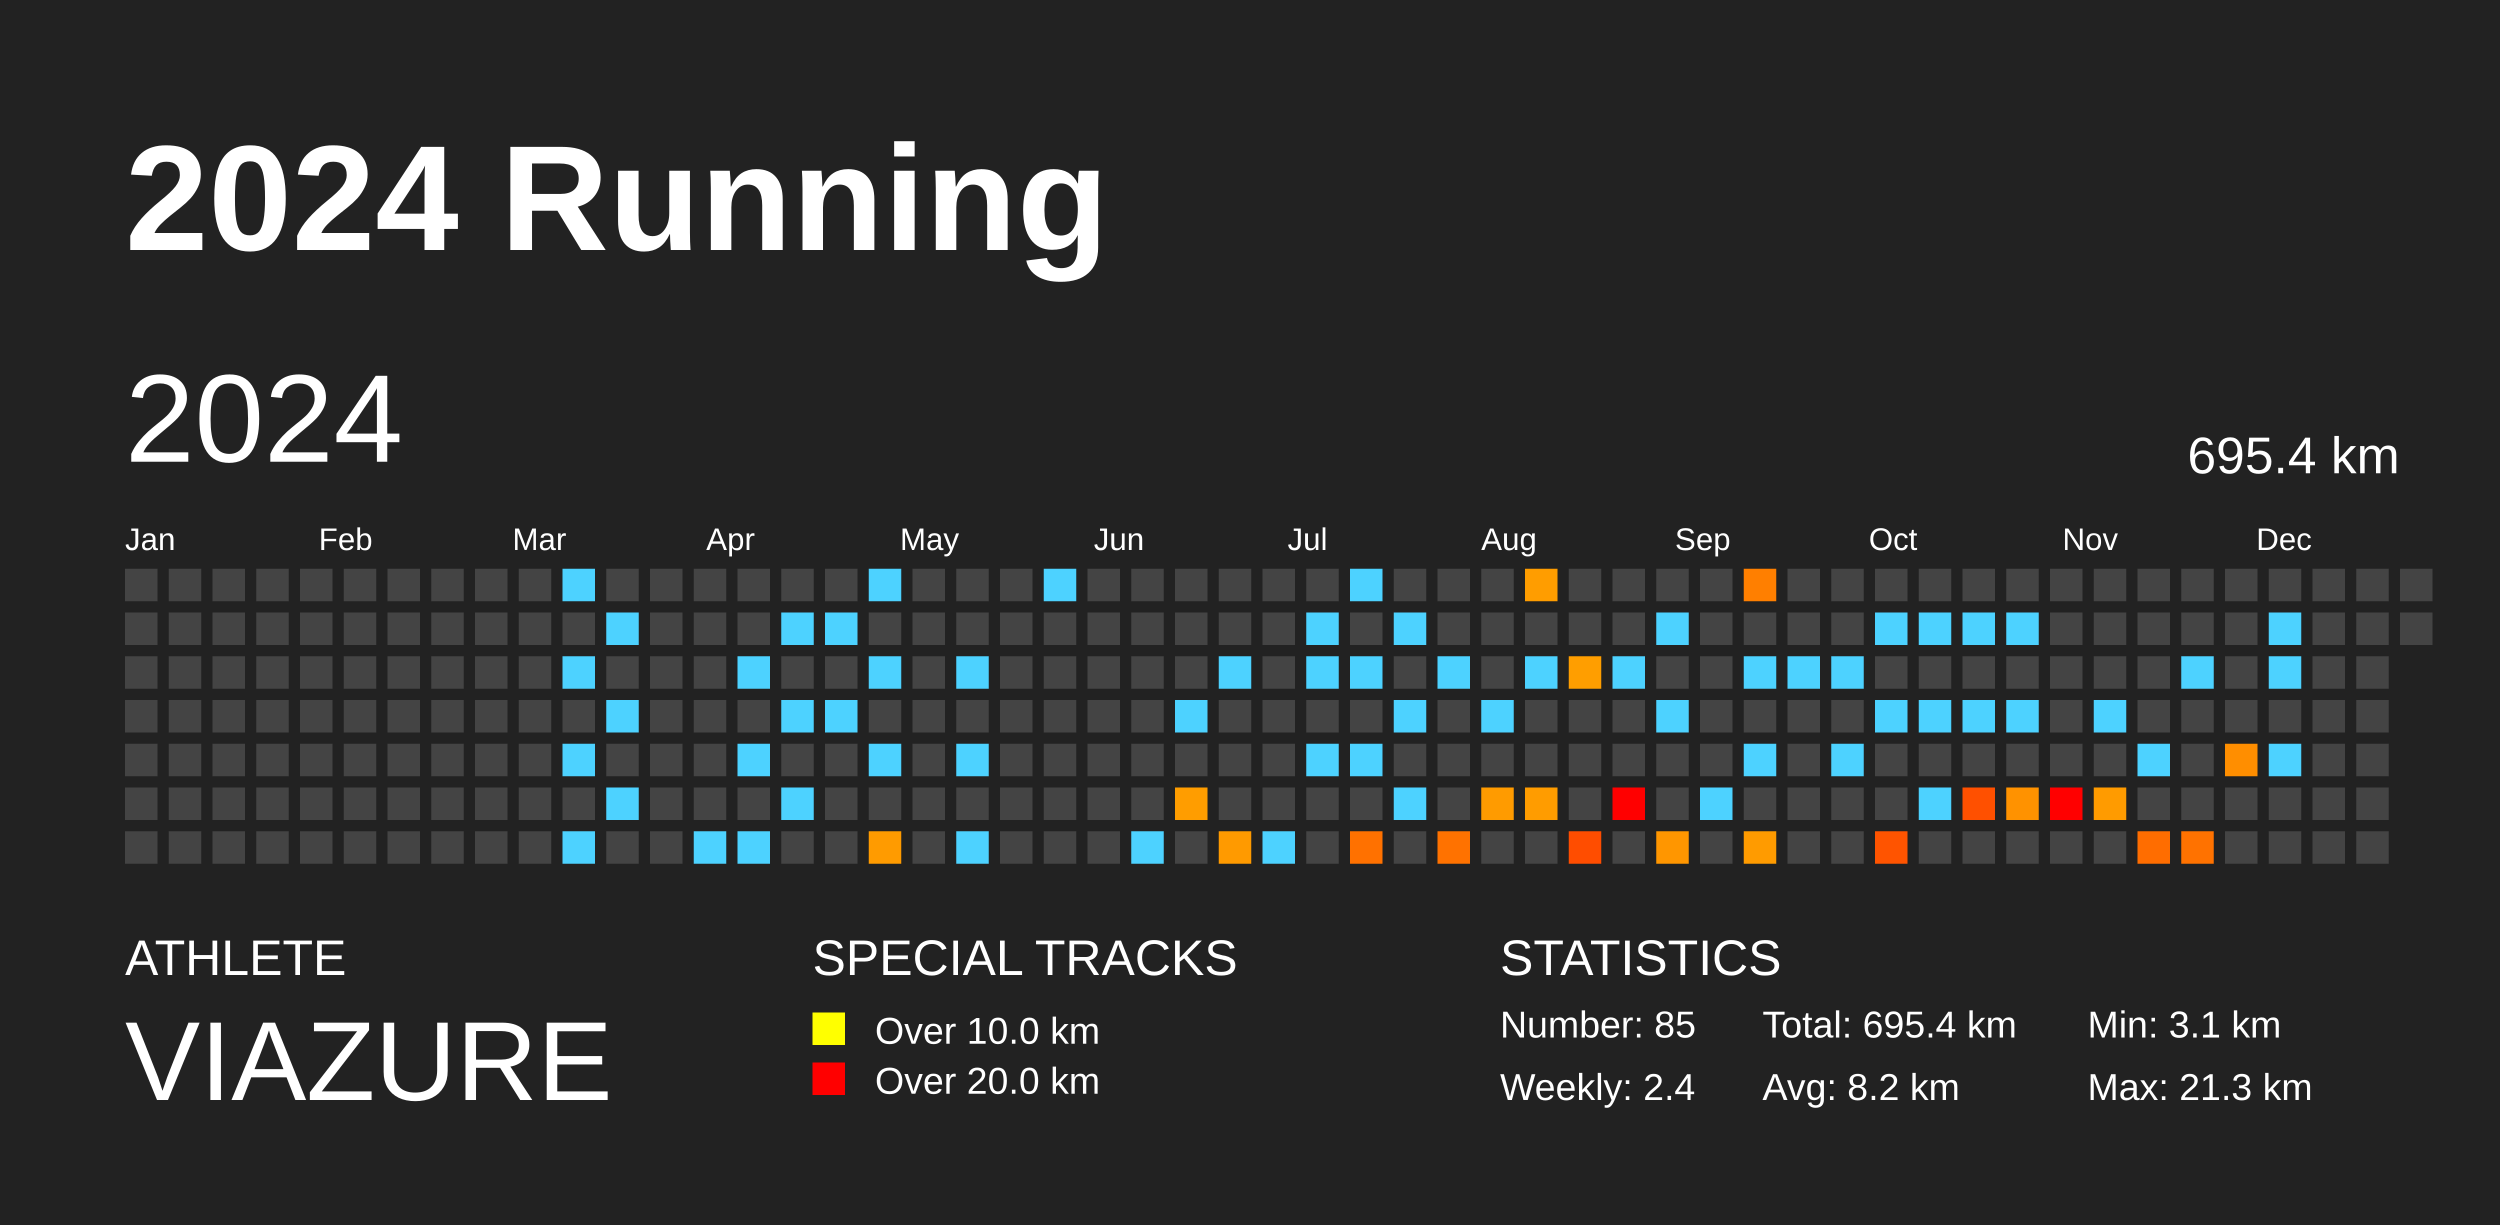
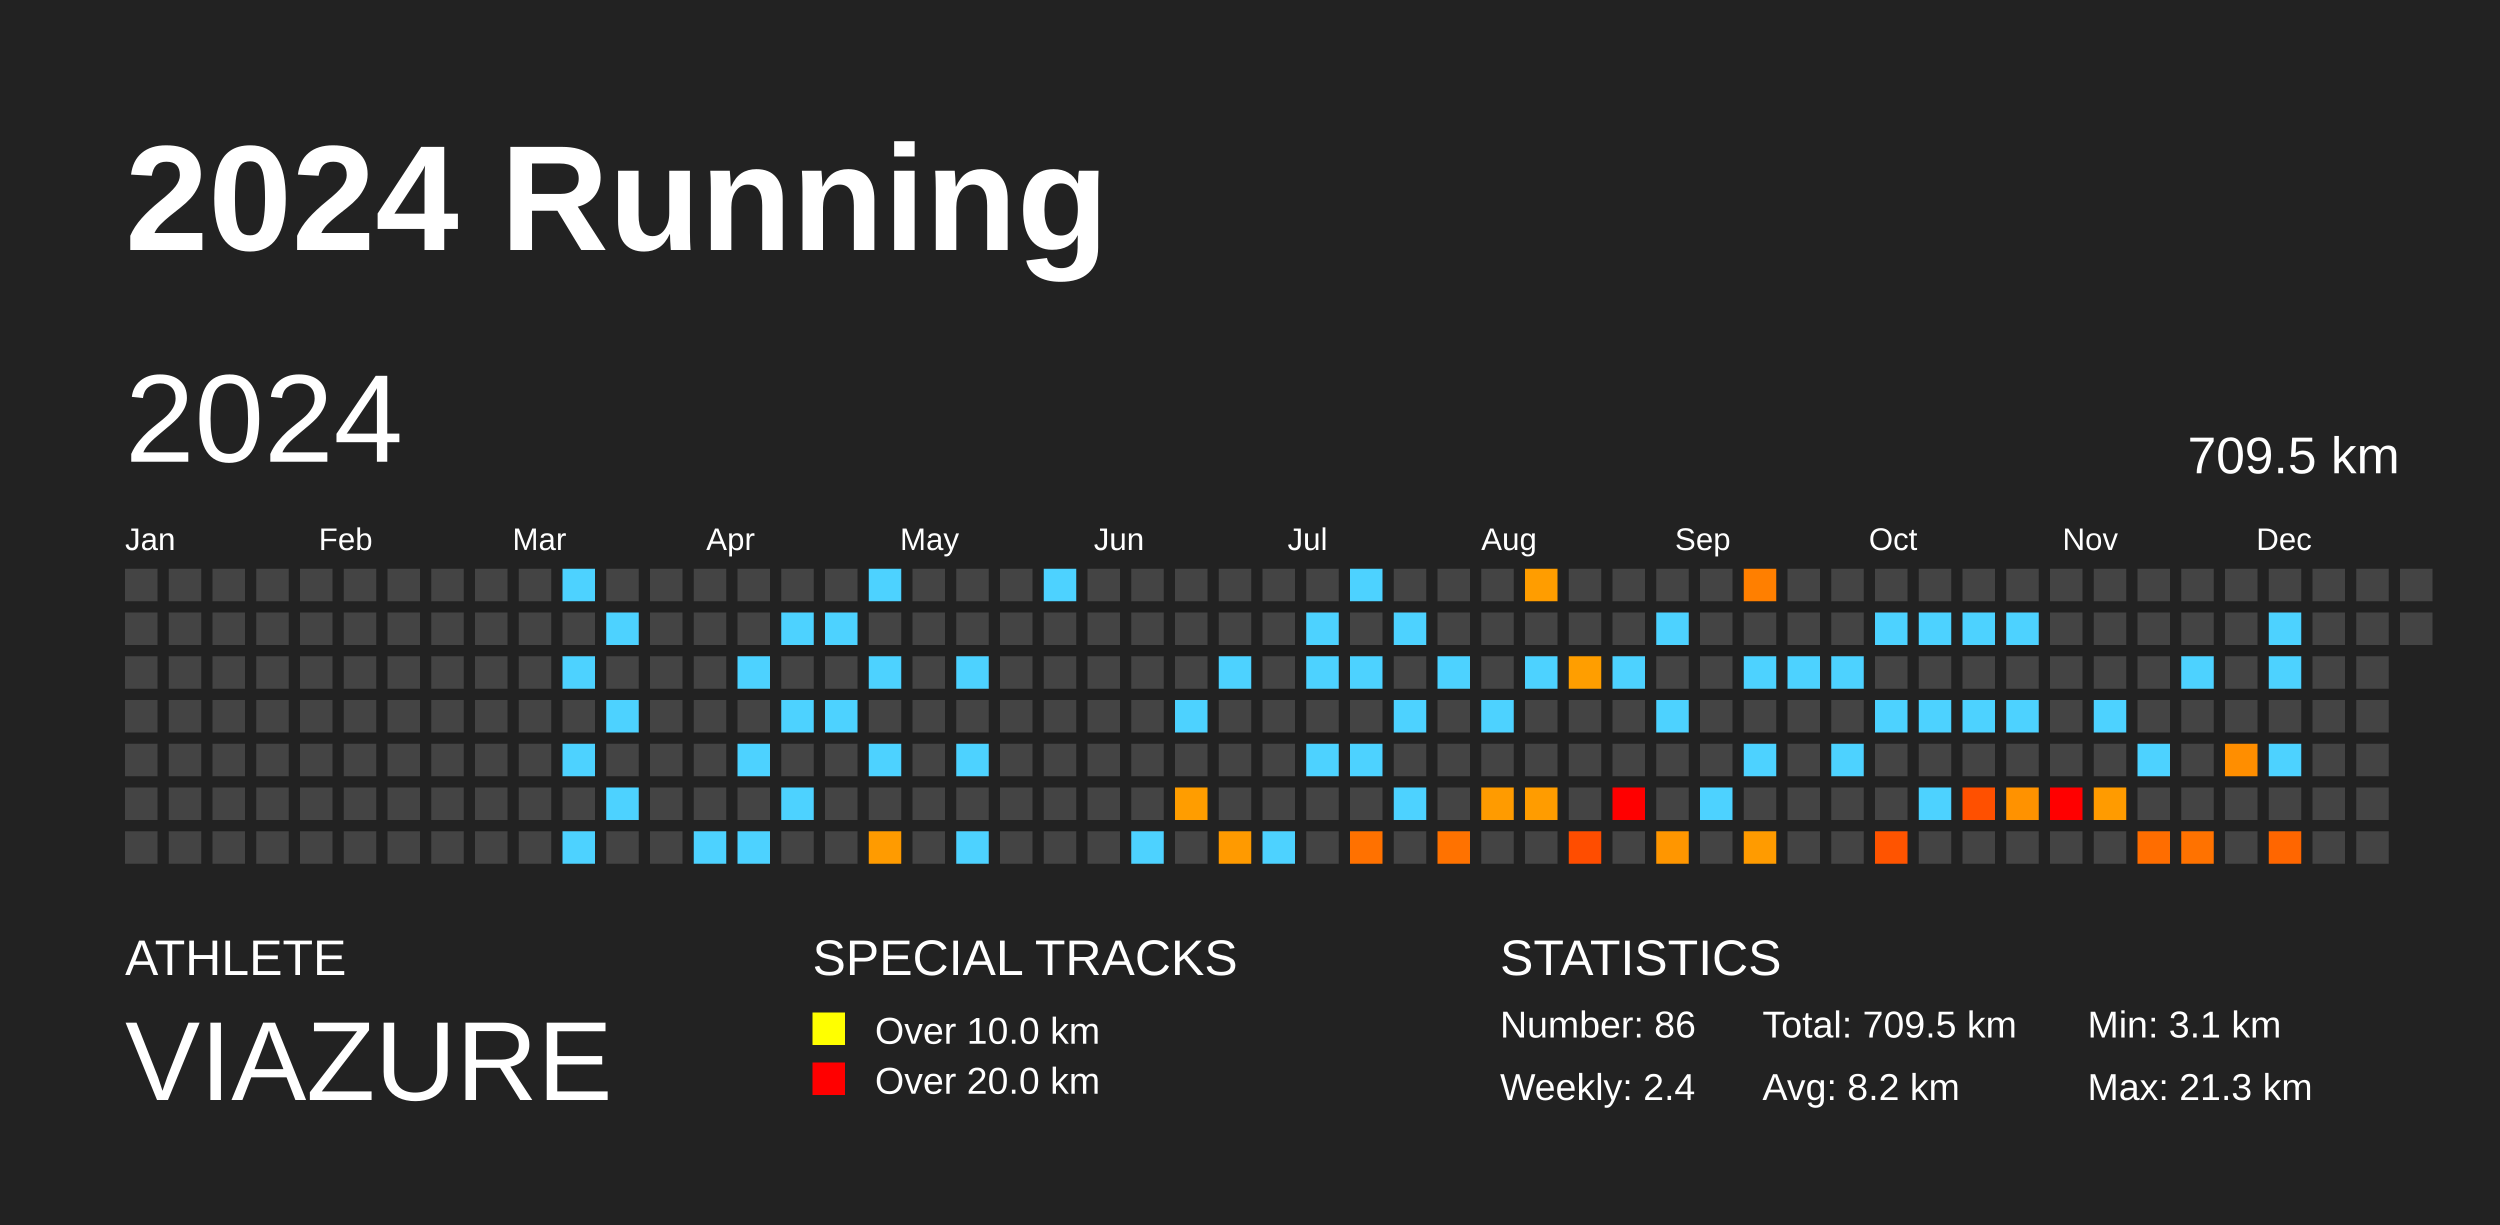
<svg xmlns="http://www.w3.org/2000/svg" baseProfile="full" height="98mm" version="1.1" viewBox="0,0,200,98" width="200mm">
  <defs />
  <rect fill="#222222" height="98" width="200" x="0" y="0" />
  <text fill="#FFFFFF" style="font-size:12px; font-family:Arial; font-weight:bold;" x="10" y="20">2024 Running</text>
  <text fill="#FFFFFF" style="font-size:4px; font-family:Arial" x="10" y="78">ATHLETE</text>
  <text fill="#FFFFFF" style="font-size:9px; font-family:Arial" x="10" y="88">VIAZURE</text>
  <text fill="#FFFFFF" style="font-size:4px; font-family:Arial" x="65" y="78">SPECIAL TRACKS</text>
  <rect fill="yellow" height="2.6" width="2.6" x="65" y="81" />
  <text fill="#FFFFFF" style="font-size:3px; font-family:Arial" x="70" y="83.5">Over 10.0 km</text>
  <rect fill="red" height="2.6" width="2.6" x="65" y="85" />
  <text fill="#FFFFFF" style="font-size:3px; font-family:Arial" x="70" y="87.5">Over 20.0 km</text>
  <text fill="#FFFFFF" style="font-size:4px; font-family:Arial" x="120" y="78">STATISTICS</text>
-   <text fill="#FFFFFF" style="font-size:3px; font-family:Arial" x="120" y="83">Number: 85</text>
+   <text fill="#FFFFFF" style="font-size:3px; font-family:Arial" x="120" y="83">Number: 86</text>
  <text fill="#FFFFFF" style="font-size:3px; font-family:Arial" x="120" y="88">Weekly: 2.4</text>
-   <text fill="#FFFFFF" style="font-size:3px; font-family:Arial" x="141" y="83">Total: 695.4 km</text>
+   <text fill="#FFFFFF" style="font-size:3px; font-family:Arial" x="141" y="83">Total: 709.5 km</text>
  <text fill="#FFFFFF" style="font-size:3px; font-family:Arial" x="141" y="88">Avg: 8.2 km</text>
  <text fill="#FFFFFF" style="font-size:3px; font-family:Arial" x="167" y="83">Min: 3.1 km</text>
  <text fill="#FFFFFF" style="font-size:3px; font-family:Arial" x="167" y="88">Max: 21.3 km</text>
  <text dominant-baseline="hanging" fill="#FFFFFF" style="font-size:10.0px; font-family:Arial;" x="10" y="30">2024</text>
-   <text dominant-baseline="hanging" fill="#FFFFFF" style="font-size:4.125px; font-family:Arial;" x="175" y="35">695.4 km</text>
+   <text dominant-baseline="hanging" fill="#FFFFFF" style="font-size:4.125px; font-family:Arial;" x="175" y="35">709.5 km</text>
  <text fill="#FFFFFF" style="font-size:2.5px; font-family:Arial" x="10.0" y="44">Jan</text>
  <text fill="#FFFFFF" style="font-size:2.5px; font-family:Arial" x="25.5" y="44">Feb</text>
  <text fill="#FFFFFF" style="font-size:2.5px; font-family:Arial" x="41.0" y="44">Mar</text>
  <text fill="#FFFFFF" style="font-size:2.5px; font-family:Arial" x="56.5" y="44">Apr</text>
  <text fill="#FFFFFF" style="font-size:2.5px; font-family:Arial" x="72.0" y="44">May</text>
  <text fill="#FFFFFF" style="font-size:2.5px; font-family:Arial" x="87.5" y="44">Jun</text>
  <text fill="#FFFFFF" style="font-size:2.5px; font-family:Arial" x="103.0" y="44">Jul</text>
  <text fill="#FFFFFF" style="font-size:2.5px; font-family:Arial" x="118.5" y="44">Aug</text>
  <text fill="#FFFFFF" style="font-size:2.5px; font-family:Arial" x="134.0" y="44">Sep</text>
  <text fill="#FFFFFF" style="font-size:2.5px; font-family:Arial" x="149.5" y="44">Oct</text>
  <text fill="#FFFFFF" style="font-size:2.5px; font-family:Arial" x="165.0" y="44">Nov</text>
  <text fill="#FFFFFF" style="font-size:2.5px; font-family:Arial" x="180.5" y="44">Dec</text>
  <rect fill="#444444" height="2.6" width="2.6" x="10.0" y="45.5" />
  <rect fill="#444444" height="2.6" width="2.6" x="10.0" y="49.0" />
  <rect fill="#444444" height="2.6" width="2.6" x="10.0" y="52.5" />
  <rect fill="#444444" height="2.6" width="2.6" x="10.0" y="56.0" />
  <rect fill="#444444" height="2.6" width="2.6" x="10.0" y="59.5" />
  <rect fill="#444444" height="2.6" width="2.6" x="10.0" y="63.0" />
  <rect fill="#444444" height="2.6" width="2.6" x="10.0" y="66.5" />
  <rect fill="#444444" height="2.6" width="2.6" x="13.5" y="45.5" />
  <rect fill="#444444" height="2.6" width="2.6" x="13.5" y="49.0" />
  <rect fill="#444444" height="2.6" width="2.6" x="13.5" y="52.5" />
  <rect fill="#444444" height="2.6" width="2.6" x="13.5" y="56.0" />
  <rect fill="#444444" height="2.6" width="2.6" x="13.5" y="59.5" />
  <rect fill="#444444" height="2.6" width="2.6" x="13.5" y="63.0" />
  <rect fill="#444444" height="2.6" width="2.6" x="13.5" y="66.5" />
  <rect fill="#444444" height="2.6" width="2.6" x="17.0" y="45.5" />
  <rect fill="#444444" height="2.6" width="2.6" x="17.0" y="49.0" />
  <rect fill="#444444" height="2.6" width="2.6" x="17.0" y="52.5" />
  <rect fill="#444444" height="2.6" width="2.6" x="17.0" y="56.0" />
  <rect fill="#444444" height="2.6" width="2.6" x="17.0" y="59.5" />
  <rect fill="#444444" height="2.6" width="2.6" x="17.0" y="63.0" />
  <rect fill="#444444" height="2.6" width="2.6" x="17.0" y="66.5" />
  <rect fill="#444444" height="2.6" width="2.6" x="20.5" y="45.5" />
  <rect fill="#444444" height="2.6" width="2.6" x="20.5" y="49.0" />
  <rect fill="#444444" height="2.6" width="2.6" x="20.5" y="52.5" />
  <rect fill="#444444" height="2.6" width="2.6" x="20.5" y="56.0" />
  <rect fill="#444444" height="2.6" width="2.6" x="20.5" y="59.5" />
  <rect fill="#444444" height="2.6" width="2.6" x="20.5" y="63.0" />
  <rect fill="#444444" height="2.6" width="2.6" x="20.5" y="66.5" />
  <rect fill="#444444" height="2.6" width="2.6" x="24.0" y="45.5" />
  <rect fill="#444444" height="2.6" width="2.6" x="24.0" y="49.0" />
  <rect fill="#444444" height="2.6" width="2.6" x="24.0" y="52.5" />
  <rect fill="#444444" height="2.6" width="2.6" x="24.0" y="56.0" />
  <rect fill="#444444" height="2.6" width="2.6" x="24.0" y="59.5" />
  <rect fill="#444444" height="2.6" width="2.6" x="24.0" y="63.0" />
  <rect fill="#444444" height="2.6" width="2.6" x="24.0" y="66.5" />
  <rect fill="#444444" height="2.6" width="2.6" x="27.5" y="45.5" />
  <rect fill="#444444" height="2.6" width="2.6" x="27.5" y="49.0" />
  <rect fill="#444444" height="2.6" width="2.6" x="27.5" y="52.5" />
  <rect fill="#444444" height="2.6" width="2.6" x="27.5" y="56.0" />
  <rect fill="#444444" height="2.6" width="2.6" x="27.5" y="59.5" />
  <rect fill="#444444" height="2.6" width="2.6" x="27.5" y="63.0" />
  <rect fill="#444444" height="2.6" width="2.6" x="27.5" y="66.5" />
  <rect fill="#444444" height="2.6" width="2.6" x="31.0" y="45.5" />
  <rect fill="#444444" height="2.6" width="2.6" x="31.0" y="49.0" />
  <rect fill="#444444" height="2.6" width="2.6" x="31.0" y="52.5" />
  <rect fill="#444444" height="2.6" width="2.6" x="31.0" y="56.0" />
  <rect fill="#444444" height="2.6" width="2.6" x="31.0" y="59.5" />
  <rect fill="#444444" height="2.6" width="2.6" x="31.0" y="63.0" />
  <rect fill="#444444" height="2.6" width="2.6" x="31.0" y="66.5" />
  <rect fill="#444444" height="2.6" width="2.6" x="34.5" y="45.5" />
  <rect fill="#444444" height="2.6" width="2.6" x="34.5" y="49.0" />
  <rect fill="#444444" height="2.6" width="2.6" x="34.5" y="52.5" />
  <rect fill="#444444" height="2.6" width="2.6" x="34.5" y="56.0" />
  <rect fill="#444444" height="2.6" width="2.6" x="34.5" y="59.5" />
  <rect fill="#444444" height="2.6" width="2.6" x="34.5" y="63.0" />
  <rect fill="#444444" height="2.6" width="2.6" x="34.5" y="66.5" />
  <rect fill="#444444" height="2.6" width="2.6" x="38.0" y="45.5" />
  <rect fill="#444444" height="2.6" width="2.6" x="38.0" y="49.0" />
  <rect fill="#444444" height="2.6" width="2.6" x="38.0" y="52.5" />
  <rect fill="#444444" height="2.6" width="2.6" x="38.0" y="56.0" />
  <rect fill="#444444" height="2.6" width="2.6" x="38.0" y="59.5" />
  <rect fill="#444444" height="2.6" width="2.6" x="38.0" y="63.0" />
  <rect fill="#444444" height="2.6" width="2.6" x="38.0" y="66.5" />
  <rect fill="#444444" height="2.6" width="2.6" x="41.5" y="45.5" />
  <rect fill="#444444" height="2.6" width="2.6" x="41.5" y="49.0" />
  <rect fill="#444444" height="2.6" width="2.6" x="41.5" y="52.5" />
  <rect fill="#444444" height="2.6" width="2.6" x="41.5" y="56.0" />
  <rect fill="#444444" height="2.6" width="2.6" x="41.5" y="59.5" />
  <rect fill="#444444" height="2.6" width="2.6" x="41.5" y="63.0" />
  <rect fill="#444444" height="2.6" width="2.6" x="41.5" y="66.5" />
  <rect fill="#4dd2ff" height="2.6" width="2.6" x="45.0" y="45.5" />
  <rect fill="#444444" height="2.6" width="2.6" x="45.0" y="49.0" />
  <rect fill="#4dd2ff" height="2.6" width="2.6" x="45.0" y="52.5" />
  <rect fill="#444444" height="2.6" width="2.6" x="45.0" y="56.0" />
  <rect fill="#4dd2ff" height="2.6" width="2.6" x="45.0" y="59.5" />
  <rect fill="#444444" height="2.6" width="2.6" x="45.0" y="63.0" />
  <rect fill="#4dd2ff" height="2.6" width="2.6" x="45.0" y="66.5" />
  <rect fill="#444444" height="2.6" width="2.6" x="48.5" y="45.5" />
  <rect fill="#4dd2ff" height="2.6" width="2.6" x="48.5" y="49.0" />
  <rect fill="#444444" height="2.6" width="2.6" x="48.5" y="52.5" />
  <rect fill="#4dd2ff" height="2.6" width="2.6" x="48.5" y="56.0" />
  <rect fill="#444444" height="2.6" width="2.6" x="48.5" y="59.5" />
  <rect fill="#4dd2ff" height="2.6" width="2.6" x="48.5" y="63.0" />
  <rect fill="#444444" height="2.6" width="2.6" x="48.5" y="66.5" />
  <rect fill="#444444" height="2.6" width="2.6" x="52.0" y="45.5" />
  <rect fill="#444444" height="2.6" width="2.6" x="52.0" y="49.0" />
  <rect fill="#444444" height="2.6" width="2.6" x="52.0" y="52.5" />
  <rect fill="#444444" height="2.6" width="2.6" x="52.0" y="56.0" />
  <rect fill="#444444" height="2.6" width="2.6" x="52.0" y="59.5" />
  <rect fill="#444444" height="2.6" width="2.6" x="52.0" y="63.0" />
  <rect fill="#444444" height="2.6" width="2.6" x="52.0" y="66.5" />
  <rect fill="#444444" height="2.6" width="2.6" x="55.5" y="45.5" />
  <rect fill="#444444" height="2.6" width="2.6" x="55.5" y="49.0" />
  <rect fill="#444444" height="2.6" width="2.6" x="55.5" y="52.5" />
  <rect fill="#444444" height="2.6" width="2.6" x="55.5" y="56.0" />
  <rect fill="#444444" height="2.6" width="2.6" x="55.5" y="59.5" />
  <rect fill="#444444" height="2.6" width="2.6" x="55.5" y="63.0" />
  <rect fill="#4dd2ff" height="2.6" width="2.6" x="55.5" y="66.5" />
  <rect fill="#444444" height="2.6" width="2.6" x="59.0" y="45.5" />
  <rect fill="#444444" height="2.6" width="2.6" x="59.0" y="49.0" />
  <rect fill="#4dd2ff" height="2.6" width="2.6" x="59.0" y="52.5" />
  <rect fill="#444444" height="2.6" width="2.6" x="59.0" y="56.0" />
  <rect fill="#4dd2ff" height="2.6" width="2.6" x="59.0" y="59.5" />
  <rect fill="#444444" height="2.6" width="2.6" x="59.0" y="63.0" />
  <rect fill="#4dd2ff" height="2.6" width="2.6" x="59.0" y="66.5" />
  <rect fill="#444444" height="2.6" width="2.6" x="62.5" y="45.5" />
  <rect fill="#4dd2ff" height="2.6" width="2.6" x="62.5" y="49.0" />
  <rect fill="#444444" height="2.6" width="2.6" x="62.5" y="52.5" />
  <rect fill="#4dd2ff" height="2.6" width="2.6" x="62.5" y="56.0" />
  <rect fill="#444444" height="2.6" width="2.6" x="62.5" y="59.5" />
  <rect fill="#4dd2ff" height="2.6" width="2.6" x="62.5" y="63.0" />
  <rect fill="#444444" height="2.6" width="2.6" x="62.5" y="66.5" />
  <rect fill="#444444" height="2.6" width="2.6" x="66.0" y="45.5" />
  <rect fill="#4dd2ff" height="2.6" width="2.6" x="66.0" y="49.0" />
  <rect fill="#444444" height="2.6" width="2.6" x="66.0" y="52.5" />
  <rect fill="#4dd2ff" height="2.6" width="2.6" x="66.0" y="56.0" />
  <rect fill="#444444" height="2.6" width="2.6" x="66.0" y="59.5" />
  <rect fill="#444444" height="2.6" width="2.6" x="66.0" y="63.0" />
  <rect fill="#444444" height="2.6" width="2.6" x="66.0" y="66.5" />
  <rect fill="#4dd2ff" height="2.6" width="2.6" x="69.5" y="45.5" />
  <rect fill="#444444" height="2.6" width="2.6" x="69.5" y="49.0" />
  <rect fill="#4dd2ff" height="2.6" width="2.6" x="69.5" y="52.5" />
  <rect fill="#444444" height="2.6" width="2.6" x="69.5" y="56.0" />
  <rect fill="#4dd2ff" height="2.6" width="2.6" x="69.5" y="59.5" />
  <rect fill="#444444" height="2.6" width="2.6" x="69.5" y="63.0" />
  <rect fill="#ff9b00" height="2.6" width="2.6" x="69.5" y="66.5" />
  <rect fill="#444444" height="2.6" width="2.6" x="73.0" y="45.5" />
  <rect fill="#444444" height="2.6" width="2.6" x="73.0" y="49.0" />
  <rect fill="#444444" height="2.6" width="2.6" x="73.0" y="52.5" />
  <rect fill="#444444" height="2.6" width="2.6" x="73.0" y="56.0" />
  <rect fill="#444444" height="2.6" width="2.6" x="73.0" y="59.5" />
  <rect fill="#444444" height="2.6" width="2.6" x="73.0" y="63.0" />
  <rect fill="#444444" height="2.6" width="2.6" x="73.0" y="66.5" />
  <rect fill="#444444" height="2.6" width="2.6" x="76.5" y="45.5" />
  <rect fill="#444444" height="2.6" width="2.6" x="76.5" y="49.0" />
  <rect fill="#4dd2ff" height="2.6" width="2.6" x="76.5" y="52.5" />
  <rect fill="#444444" height="2.6" width="2.6" x="76.5" y="56.0" />
  <rect fill="#4dd2ff" height="2.6" width="2.6" x="76.5" y="59.5" />
  <rect fill="#444444" height="2.6" width="2.6" x="76.5" y="63.0" />
  <rect fill="#4dd2ff" height="2.6" width="2.6" x="76.5" y="66.5" />
  <rect fill="#444444" height="2.6" width="2.6" x="80.0" y="45.5" />
  <rect fill="#444444" height="2.6" width="2.6" x="80.0" y="49.0" />
  <rect fill="#444444" height="2.6" width="2.6" x="80.0" y="52.5" />
  <rect fill="#444444" height="2.6" width="2.6" x="80.0" y="56.0" />
  <rect fill="#444444" height="2.6" width="2.6" x="80.0" y="59.5" />
  <rect fill="#444444" height="2.6" width="2.6" x="80.0" y="63.0" />
  <rect fill="#444444" height="2.6" width="2.6" x="80.0" y="66.5" />
  <rect fill="#4dd2ff" height="2.6" width="2.6" x="83.5" y="45.5" />
  <rect fill="#444444" height="2.6" width="2.6" x="83.5" y="49.0" />
  <rect fill="#444444" height="2.6" width="2.6" x="83.5" y="52.5" />
  <rect fill="#444444" height="2.6" width="2.6" x="83.5" y="56.0" />
  <rect fill="#444444" height="2.6" width="2.6" x="83.5" y="59.5" />
  <rect fill="#444444" height="2.6" width="2.6" x="83.5" y="63.0" />
  <rect fill="#444444" height="2.6" width="2.6" x="83.5" y="66.5" />
  <rect fill="#444444" height="2.6" width="2.6" x="87.0" y="45.5" />
  <rect fill="#444444" height="2.6" width="2.6" x="87.0" y="49.0" />
  <rect fill="#444444" height="2.6" width="2.6" x="87.0" y="52.5" />
  <rect fill="#444444" height="2.6" width="2.6" x="87.0" y="56.0" />
  <rect fill="#444444" height="2.6" width="2.6" x="87.0" y="59.5" />
  <rect fill="#444444" height="2.6" width="2.6" x="87.0" y="63.0" />
  <rect fill="#444444" height="2.6" width="2.6" x="87.0" y="66.5" />
  <rect fill="#444444" height="2.6" width="2.6" x="90.5" y="45.5" />
  <rect fill="#444444" height="2.6" width="2.6" x="90.5" y="49.0" />
  <rect fill="#444444" height="2.6" width="2.6" x="90.5" y="52.5" />
  <rect fill="#444444" height="2.6" width="2.6" x="90.5" y="56.0" />
  <rect fill="#444444" height="2.6" width="2.6" x="90.5" y="59.5" />
  <rect fill="#444444" height="2.6" width="2.6" x="90.5" y="63.0" />
  <rect fill="#4dd2ff" height="2.6" width="2.6" x="90.5" y="66.5" />
  <rect fill="#444444" height="2.6" width="2.6" x="94.0" y="45.5" />
  <rect fill="#444444" height="2.6" width="2.6" x="94.0" y="49.0" />
  <rect fill="#444444" height="2.6" width="2.6" x="94.0" y="52.5" />
  <rect fill="#4dd2ff" height="2.6" width="2.6" x="94.0" y="56.0" />
  <rect fill="#444444" height="2.6" width="2.6" x="94.0" y="59.5" />
  <rect fill="#ff9d00" height="2.6" width="2.6" x="94.0" y="63.0" />
  <rect fill="#444444" height="2.6" width="2.6" x="94.0" y="66.5" />
  <rect fill="#444444" height="2.6" width="2.6" x="97.5" y="45.5" />
  <rect fill="#444444" height="2.6" width="2.6" x="97.5" y="49.0" />
  <rect fill="#4dd2ff" height="2.6" width="2.6" x="97.5" y="52.5" />
  <rect fill="#444444" height="2.6" width="2.6" x="97.5" y="56.0" />
  <rect fill="#444444" height="2.6" width="2.6" x="97.5" y="59.5" />
  <rect fill="#444444" height="2.6" width="2.6" x="97.5" y="63.0" />
  <rect fill="#ff9a00" height="2.6" width="2.6" x="97.5" y="66.5" />
  <rect fill="#444444" height="2.6" width="2.6" x="101.0" y="45.5" />
  <rect fill="#444444" height="2.6" width="2.6" x="101.0" y="49.0" />
  <rect fill="#444444" height="2.6" width="2.6" x="101.0" y="52.5" />
  <rect fill="#444444" height="2.6" width="2.6" x="101.0" y="56.0" />
  <rect fill="#444444" height="2.6" width="2.6" x="101.0" y="59.5" />
  <rect fill="#444444" height="2.6" width="2.6" x="101.0" y="63.0" />
  <rect fill="#4dd2ff" height="2.6" width="2.6" x="101.0" y="66.5" />
  <rect fill="#444444" height="2.6" width="2.6" x="104.5" y="45.5" />
  <rect fill="#4dd2ff" height="2.6" width="2.6" x="104.5" y="49.0" />
  <rect fill="#4dd2ff" height="2.6" width="2.6" x="104.5" y="52.5" />
  <rect fill="#444444" height="2.6" width="2.6" x="104.5" y="56.0" />
  <rect fill="#4dd2ff" height="2.6" width="2.6" x="104.5" y="59.5" />
  <rect fill="#444444" height="2.6" width="2.6" x="104.5" y="63.0" />
  <rect fill="#444444" height="2.6" width="2.6" x="104.5" y="66.5" />
  <rect fill="#4dd2ff" height="2.6" width="2.6" x="108.0" y="45.5" />
  <rect fill="#444444" height="2.6" width="2.6" x="108.0" y="49.0" />
  <rect fill="#4dd2ff" height="2.6" width="2.6" x="108.0" y="52.5" />
  <rect fill="#444444" height="2.6" width="2.6" x="108.0" y="56.0" />
  <rect fill="#4dd2ff" height="2.6" width="2.6" x="108.0" y="59.5" />
  <rect fill="#444444" height="2.6" width="2.6" x="108.0" y="63.0" />
  <rect fill="#ff7100" height="2.6" width="2.6" x="108.0" y="66.5" />
  <rect fill="#444444" height="2.6" width="2.6" x="111.5" y="45.5" />
  <rect fill="#4dd2ff" height="2.6" width="2.6" x="111.5" y="49.0" />
  <rect fill="#444444" height="2.6" width="2.6" x="111.5" y="52.5" />
  <rect fill="#4dd2ff" height="2.6" width="2.6" x="111.5" y="56.0" />
  <rect fill="#444444" height="2.6" width="2.6" x="111.5" y="59.5" />
  <rect fill="#4dd2ff" height="2.6" width="2.6" x="111.5" y="63.0" />
  <rect fill="#444444" height="2.6" width="2.6" x="111.5" y="66.5" />
  <rect fill="#444444" height="2.6" width="2.6" x="115.0" y="45.5" />
  <rect fill="#444444" height="2.6" width="2.6" x="115.0" y="49.0" />
  <rect fill="#4dd2ff" height="2.6" width="2.6" x="115.0" y="52.5" />
  <rect fill="#444444" height="2.6" width="2.6" x="115.0" y="56.0" />
  <rect fill="#444444" height="2.6" width="2.6" x="115.0" y="59.5" />
  <rect fill="#444444" height="2.6" width="2.6" x="115.0" y="63.0" />
  <rect fill="#ff7200" height="2.6" width="2.6" x="115.0" y="66.5" />
  <rect fill="#444444" height="2.6" width="2.6" x="118.5" y="45.5" />
  <rect fill="#444444" height="2.6" width="2.6" x="118.5" y="49.0" />
  <rect fill="#444444" height="2.6" width="2.6" x="118.5" y="52.5" />
  <rect fill="#4dd2ff" height="2.6" width="2.6" x="118.5" y="56.0" />
  <rect fill="#444444" height="2.6" width="2.6" x="118.5" y="59.5" />
  <rect fill="#ff9b00" height="2.6" width="2.6" x="118.5" y="63.0" />
  <rect fill="#444444" height="2.6" width="2.6" x="118.5" y="66.5" />
  <rect fill="#ff9d00" height="2.6" width="2.6" x="122.0" y="45.5" />
  <rect fill="#444444" height="2.6" width="2.6" x="122.0" y="49.0" />
  <rect fill="#4dd2ff" height="2.6" width="2.6" x="122.0" y="52.5" />
  <rect fill="#444444" height="2.6" width="2.6" x="122.0" y="56.0" />
  <rect fill="#444444" height="2.6" width="2.6" x="122.0" y="59.5" />
  <rect fill="#ff9c00" height="2.6" width="2.6" x="122.0" y="63.0" />
  <rect fill="#444444" height="2.6" width="2.6" x="122.0" y="66.5" />
  <rect fill="#444444" height="2.6" width="2.6" x="125.5" y="45.5" />
  <rect fill="#444444" height="2.6" width="2.6" x="125.5" y="49.0" />
  <rect fill="#ff9e00" height="2.6" width="2.6" x="125.5" y="52.5" />
  <rect fill="#444444" height="2.6" width="2.6" x="125.5" y="56.0" />
  <rect fill="#444444" height="2.6" width="2.6" x="125.5" y="59.5" />
  <rect fill="#444444" height="2.6" width="2.6" x="125.5" y="63.0" />
  <rect fill="#ff4d00" height="2.6" width="2.6" x="125.5" y="66.5" />
  <rect fill="#444444" height="2.6" width="2.6" x="129.0" y="45.5" />
  <rect fill="#444444" height="2.6" width="2.6" x="129.0" y="49.0" />
  <rect fill="#4dd2ff" height="2.6" width="2.6" x="129.0" y="52.5" />
  <rect fill="#444444" height="2.6" width="2.6" x="129.0" y="56.0" />
  <rect fill="#444444" height="2.6" width="2.6" x="129.0" y="59.5" />
  <rect fill="red" height="2.6" width="2.6" x="129.0" y="63.0" />
  <rect fill="#444444" height="2.6" width="2.6" x="129.0" y="66.5" />
  <rect fill="#444444" height="2.6" width="2.6" x="132.5" y="45.5" />
  <rect fill="#4dd2ff" height="2.6" width="2.6" x="132.5" y="49.0" />
  <rect fill="#444444" height="2.6" width="2.6" x="132.5" y="52.5" />
  <rect fill="#4dd2ff" height="2.6" width="2.6" x="132.5" y="56.0" />
  <rect fill="#444444" height="2.6" width="2.6" x="132.5" y="59.5" />
  <rect fill="#444444" height="2.6" width="2.6" x="132.5" y="63.0" />
  <rect fill="#ff9600" height="2.6" width="2.6" x="132.5" y="66.5" />
  <rect fill="#444444" height="2.6" width="2.6" x="136.0" y="45.5" />
  <rect fill="#444444" height="2.6" width="2.6" x="136.0" y="49.0" />
  <rect fill="#444444" height="2.6" width="2.6" x="136.0" y="52.5" />
  <rect fill="#444444" height="2.6" width="2.6" x="136.0" y="56.0" />
  <rect fill="#444444" height="2.6" width="2.6" x="136.0" y="59.5" />
  <rect fill="#4dd2ff" height="2.6" width="2.6" x="136.0" y="63.0" />
  <rect fill="#444444" height="2.6" width="2.6" x="136.0" y="66.5" />
  <rect fill="#ff7f00" height="2.6" width="2.6" x="139.5" y="45.5" />
  <rect fill="#444444" height="2.6" width="2.6" x="139.5" y="49.0" />
  <rect fill="#4dd2ff" height="2.6" width="2.6" x="139.5" y="52.5" />
  <rect fill="#444444" height="2.6" width="2.6" x="139.5" y="56.0" />
  <rect fill="#4dd2ff" height="2.6" width="2.6" x="139.5" y="59.5" />
  <rect fill="#444444" height="2.6" width="2.6" x="139.5" y="63.0" />
  <rect fill="#ff9b00" height="2.6" width="2.6" x="139.5" y="66.5" />
  <rect fill="#444444" height="2.6" width="2.6" x="143.0" y="45.5" />
  <rect fill="#444444" height="2.6" width="2.6" x="143.0" y="49.0" />
  <rect fill="#4dd2ff" height="2.6" width="2.6" x="143.0" y="52.5" />
  <rect fill="#444444" height="2.6" width="2.6" x="143.0" y="56.0" />
  <rect fill="#444444" height="2.6" width="2.6" x="143.0" y="59.5" />
  <rect fill="#444444" height="2.6" width="2.6" x="143.0" y="63.0" />
  <rect fill="#444444" height="2.6" width="2.6" x="143.0" y="66.5" />
  <rect fill="#444444" height="2.6" width="2.6" x="146.5" y="45.5" />
  <rect fill="#444444" height="2.6" width="2.6" x="146.5" y="49.0" />
  <rect fill="#4dd2ff" height="2.6" width="2.6" x="146.5" y="52.5" />
  <rect fill="#444444" height="2.6" width="2.6" x="146.5" y="56.0" />
  <rect fill="#4dd2ff" height="2.6" width="2.6" x="146.5" y="59.5" />
  <rect fill="#444444" height="2.6" width="2.6" x="146.5" y="63.0" />
  <rect fill="#444444" height="2.6" width="2.6" x="146.5" y="66.5" />
  <rect fill="#444444" height="2.6" width="2.6" x="150.0" y="45.5" />
  <rect fill="#4dd2ff" height="2.6" width="2.6" x="150.0" y="49.0" />
  <rect fill="#444444" height="2.6" width="2.6" x="150.0" y="52.5" />
  <rect fill="#4dd2ff" height="2.6" width="2.6" x="150.0" y="56.0" />
  <rect fill="#444444" height="2.6" width="2.6" x="150.0" y="59.5" />
  <rect fill="#444444" height="2.6" width="2.6" x="150.0" y="63.0" />
  <rect fill="#ff5400" height="2.6" width="2.6" x="150.0" y="66.5" />
  <rect fill="#444444" height="2.6" width="2.6" x="153.5" y="45.5" />
  <rect fill="#4dd2ff" height="2.6" width="2.6" x="153.5" y="49.0" />
  <rect fill="#444444" height="2.6" width="2.6" x="153.5" y="52.5" />
  <rect fill="#4dd2ff" height="2.6" width="2.6" x="153.5" y="56.0" />
  <rect fill="#444444" height="2.6" width="2.6" x="153.5" y="59.5" />
  <rect fill="#4dd2ff" height="2.6" width="2.6" x="153.5" y="63.0" />
  <rect fill="#444444" height="2.6" width="2.6" x="153.5" y="66.5" />
  <rect fill="#444444" height="2.6" width="2.6" x="157.0" y="45.5" />
  <rect fill="#4dd2ff" height="2.6" width="2.6" x="157.0" y="49.0" />
  <rect fill="#444444" height="2.6" width="2.6" x="157.0" y="52.5" />
  <rect fill="#4dd2ff" height="2.6" width="2.6" x="157.0" y="56.0" />
  <rect fill="#444444" height="2.6" width="2.6" x="157.0" y="59.5" />
  <rect fill="#ff5000" height="2.6" width="2.6" x="157.0" y="63.0" />
  <rect fill="#444444" height="2.6" width="2.6" x="157.0" y="66.5" />
  <rect fill="#444444" height="2.6" width="2.6" x="160.5" y="45.5" />
  <rect fill="#4dd2ff" height="2.6" width="2.6" x="160.5" y="49.0" />
  <rect fill="#444444" height="2.6" width="2.6" x="160.5" y="52.5" />
  <rect fill="#4dd2ff" height="2.6" width="2.6" x="160.5" y="56.0" />
  <rect fill="#444444" height="2.6" width="2.6" x="160.5" y="59.5" />
  <rect fill="#ff9200" height="2.6" width="2.6" x="160.5" y="63.0" />
  <rect fill="#444444" height="2.6" width="2.6" x="160.5" y="66.5" />
  <rect fill="#444444" height="2.6" width="2.6" x="164.0" y="45.5" />
  <rect fill="#444444" height="2.6" width="2.6" x="164.0" y="49.0" />
  <rect fill="#444444" height="2.6" width="2.6" x="164.0" y="52.5" />
  <rect fill="#444444" height="2.6" width="2.6" x="164.0" y="56.0" />
  <rect fill="#444444" height="2.6" width="2.6" x="164.0" y="59.5" />
  <rect fill="red" height="2.6" width="2.6" x="164.0" y="63.0" />
  <rect fill="#444444" height="2.6" width="2.6" x="164.0" y="66.5" />
  <rect fill="#444444" height="2.6" width="2.6" x="167.5" y="45.5" />
  <rect fill="#444444" height="2.6" width="2.6" x="167.5" y="49.0" />
  <rect fill="#444444" height="2.6" width="2.6" x="167.5" y="52.5" />
  <rect fill="#4dd2ff" height="2.6" width="2.6" x="167.5" y="56.0" />
  <rect fill="#444444" height="2.6" width="2.6" x="167.5" y="59.5" />
  <rect fill="#ff9b00" height="2.6" width="2.6" x="167.5" y="63.0" />
  <rect fill="#444444" height="2.6" width="2.6" x="167.5" y="66.5" />
  <rect fill="#444444" height="2.6" width="2.6" x="171.0" y="45.5" />
  <rect fill="#444444" height="2.6" width="2.6" x="171.0" y="49.0" />
  <rect fill="#444444" height="2.6" width="2.6" x="171.0" y="52.5" />
  <rect fill="#444444" height="2.6" width="2.6" x="171.0" y="56.0" />
  <rect fill="#4dd2ff" height="2.6" width="2.6" x="171.0" y="59.5" />
  <rect fill="#444444" height="2.6" width="2.6" x="171.0" y="63.0" />
  <rect fill="#ff6d00" height="2.6" width="2.6" x="171.0" y="66.5" />
  <rect fill="#444444" height="2.6" width="2.6" x="174.5" y="45.5" />
  <rect fill="#444444" height="2.6" width="2.6" x="174.5" y="49.0" />
  <rect fill="#4dd2ff" height="2.6" width="2.6" x="174.5" y="52.5" />
  <rect fill="#444444" height="2.6" width="2.6" x="174.5" y="56.0" />
  <rect fill="#444444" height="2.6" width="2.6" x="174.5" y="59.5" />
  <rect fill="#444444" height="2.6" width="2.6" x="174.5" y="63.0" />
  <rect fill="#ff7200" height="2.6" width="2.6" x="174.5" y="66.5" />
  <rect fill="#444444" height="2.6" width="2.6" x="178.0" y="45.5" />
  <rect fill="#444444" height="2.6" width="2.6" x="178.0" y="49.0" />
  <rect fill="#444444" height="2.6" width="2.6" x="178.0" y="52.5" />
  <rect fill="#444444" height="2.6" width="2.6" x="178.0" y="56.0" />
  <rect fill="#ff8e00" height="2.6" width="2.6" x="178.0" y="59.5" />
  <rect fill="#444444" height="2.6" width="2.6" x="178.0" y="63.0" />
  <rect fill="#444444" height="2.6" width="2.6" x="178.0" y="66.5" />
  <rect fill="#444444" height="2.6" width="2.6" x="181.5" y="45.5" />
  <rect fill="#4dd2ff" height="2.6" width="2.6" x="181.5" y="49.0" />
  <rect fill="#4dd2ff" height="2.6" width="2.6" x="181.5" y="52.5" />
  <rect fill="#444444" height="2.6" width="2.6" x="181.5" y="56.0" />
  <rect fill="#4dd2ff" height="2.6" width="2.6" x="181.5" y="59.5" />
  <rect fill="#444444" height="2.6" width="2.6" x="181.5" y="63.0" />
-   <rect fill="#444444" height="2.6" width="2.6" x="181.5" y="66.5" />
+   <rect fill="#ff6600" height="2.6" width="2.6" x="181.5" y="66.5" />
  <rect fill="#444444" height="2.6" width="2.6" x="185.0" y="45.5" />
  <rect fill="#444444" height="2.6" width="2.6" x="185.0" y="49.0" />
  <rect fill="#444444" height="2.6" width="2.6" x="185.0" y="52.5" />
  <rect fill="#444444" height="2.6" width="2.6" x="185.0" y="56.0" />
  <rect fill="#444444" height="2.6" width="2.6" x="185.0" y="59.5" />
  <rect fill="#444444" height="2.6" width="2.6" x="185.0" y="63.0" />
  <rect fill="#444444" height="2.6" width="2.6" x="185.0" y="66.5" />
  <rect fill="#444444" height="2.6" width="2.6" x="188.5" y="45.5" />
  <rect fill="#444444" height="2.6" width="2.6" x="188.5" y="49.0" />
  <rect fill="#444444" height="2.6" width="2.6" x="188.5" y="52.5" />
  <rect fill="#444444" height="2.6" width="2.6" x="188.5" y="56.0" />
  <rect fill="#444444" height="2.6" width="2.6" x="188.5" y="59.5" />
  <rect fill="#444444" height="2.6" width="2.6" x="188.5" y="63.0" />
  <rect fill="#444444" height="2.6" width="2.6" x="188.5" y="66.5" />
  <rect fill="#444444" height="2.6" width="2.6" x="192.0" y="45.5" />
  <rect fill="#444444" height="2.6" width="2.6" x="192.0" y="49.0" />
</svg>
